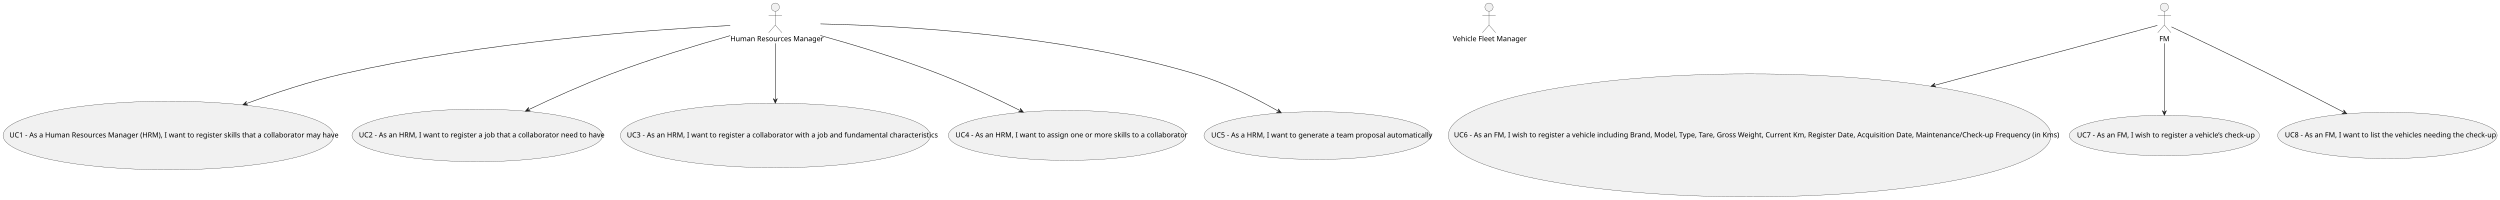
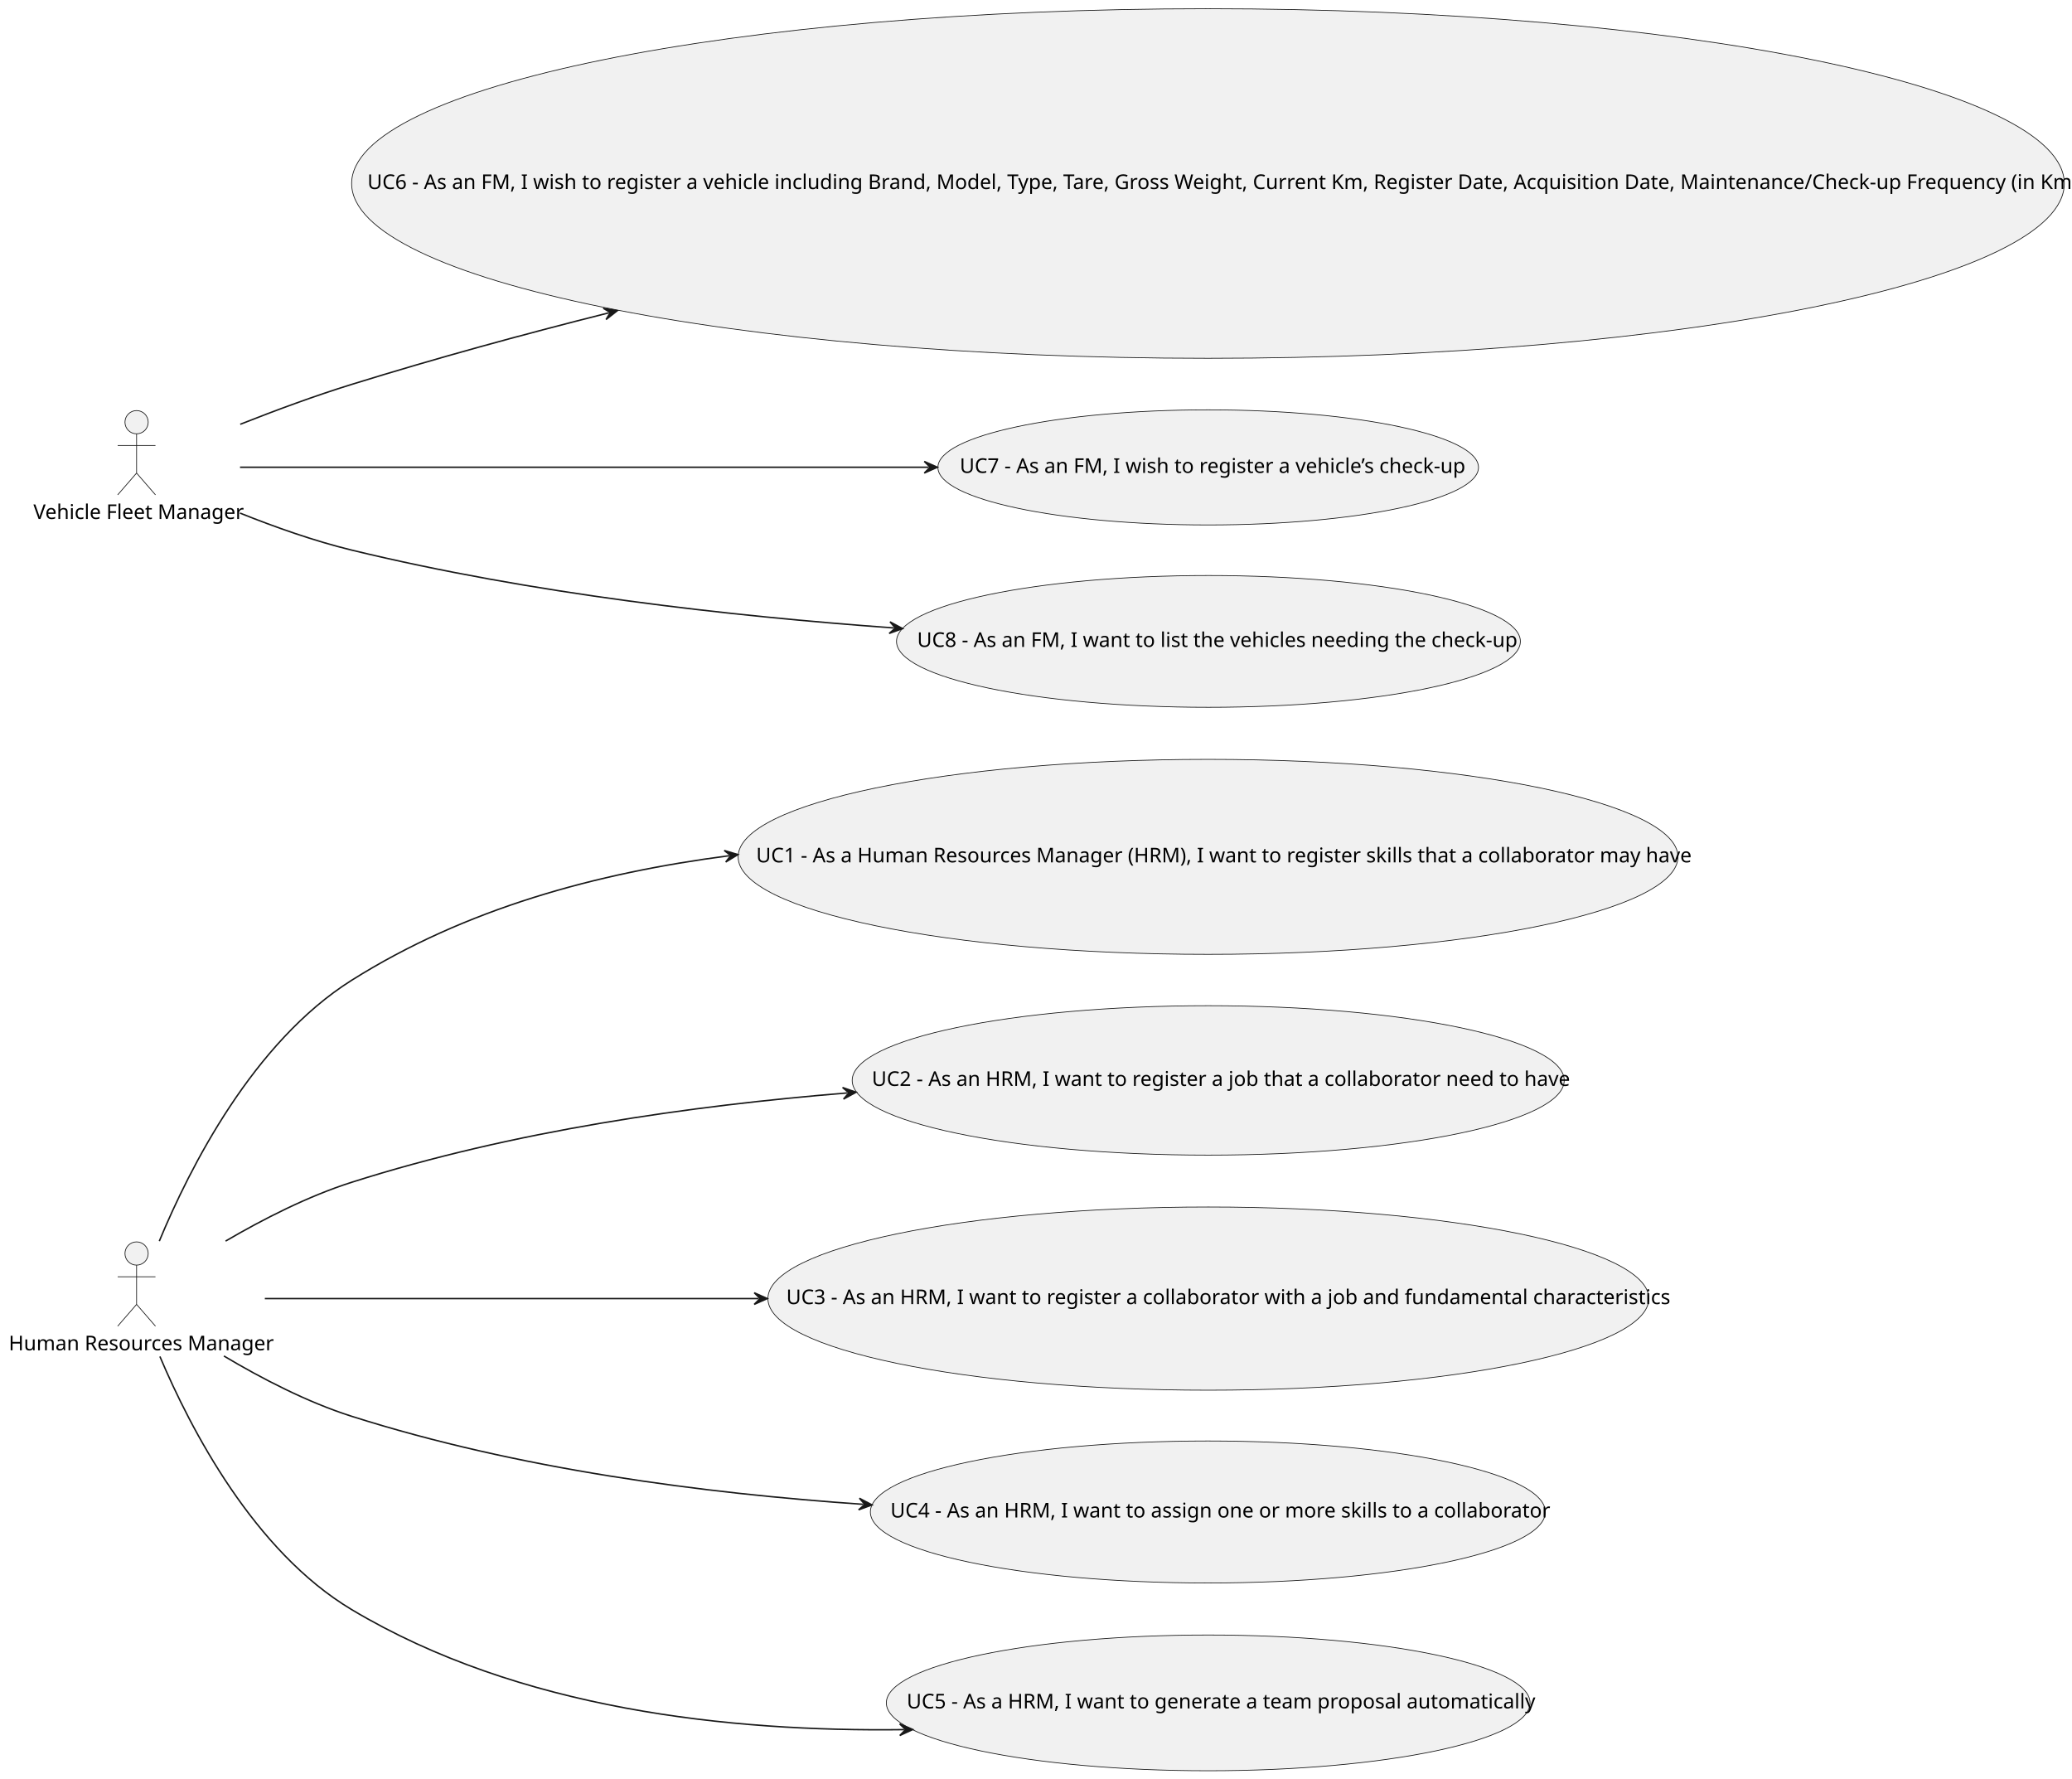
- <svg xmlns="http://www.w3.org/2000/svg" contentStyleType="text/css" height="391px" preserveAspectRatio="none" style="width:4890px;height:391px;background:#FFFFFF;" version="1.1" viewBox="0 0 4890 391" width="4890px" zoomAndPan="magnify">
+ <svg xmlns="http://www.w3.org/2000/svg" contentStyleType="text/css" height="1224px" preserveAspectRatio="none" style="width:1426px;height:1224px;background:#FFFFFF;" version="1.1" viewBox="0 0 1426 1224" width="1426px" zoomAndPan="magnify">
  <defs />
  <g>
    <g id="elem_HRM">
-       <ellipse cx="1516.5" cy="14" fill="#F1F1F1" rx="8" ry="8" style="stroke:#181818;stroke-width:0.5;" />
-       <path d="M1516.5,22 L1516.5,49 M1503.5,30 L1529.5,30 M1516.5,49 L1503.5,64 M1516.5,49 L1529.5,64 " fill="none" style="stroke:#181818;stroke-width:0.5;" />
-       <text fill="#000000" font-family="sans-serif" font-size="14" lengthAdjust="spacing" textLength="176" x="1428.5" y="80.607">Human Resources Manager</text>
+       <ellipse cx="94" cy="862.5" fill="#F1F1F1" rx="8" ry="8" style="stroke:#181818;stroke-width:0.5;" />
+       <path d="M94,870.5 L94,897.5 M81,878.5 L107,878.5 M94,897.5 L81,912.5 M94,897.5 L107,912.5 " fill="none" style="stroke:#181818;stroke-width:0.5;" />
+       <text fill="#000000" font-family="sans-serif" font-size="14" lengthAdjust="spacing" textLength="176" x="6" y="929.107">Human Resources Manager</text>
    </g>
    <g id="elem_VFM">
-       <ellipse cx="2912.5" cy="14" fill="#F1F1F1" rx="8" ry="8" style="stroke:#181818;stroke-width:0.5;" />
-       <path d="M2912.5,22 L2912.5,49 M2899.5,30 L2925.5,30 M2912.5,49 L2899.5,64 M2912.5,49 L2925.5,64 " fill="none" style="stroke:#181818;stroke-width:0.5;" />
-       <text fill="#000000" font-family="sans-serif" font-size="14" lengthAdjust="spacing" textLength="142" x="2841.5" y="80.607">Vehicle Fleet Manager</text>
+       <ellipse cx="94" cy="290.5" fill="#F1F1F1" rx="8" ry="8" style="stroke:#181818;stroke-width:0.5;" />
+       <path d="M94,298.5 L94,325.5 M81,306.5 L107,306.5 M94,325.5 L81,340.5 M94,325.5 L107,340.5 " fill="none" style="stroke:#181818;stroke-width:0.5;" />
+       <text fill="#000000" font-family="sans-serif" font-size="14" lengthAdjust="spacing" textLength="142" x="23" y="357.107">Vehicle Fleet Manager</text>
    </g>
    <g id="elem_UC1">
-       <ellipse cx="329.4" cy="265.08" fill="#F1F1F1" rx="323.4" ry="67.08" style="stroke:#181818;stroke-width:0.5;" />
-       <text fill="#000000" font-family="sans-serif" font-size="14" lengthAdjust="spacing" textLength="622" x="18.4" y="268.877">UC1 - As a Human Resources Manager (HRM), I want to register skills that a collaborator may have</text>
+       <ellipse cx="831.4" cy="589.58" fill="#F1F1F1" rx="323.4" ry="67.08" style="stroke:#181818;stroke-width:0.5;" />
+       <text fill="#000000" font-family="sans-serif" font-size="14" lengthAdjust="spacing" textLength="622" x="520.4" y="593.377">UC1 - As a Human Resources Manager (HRM), I want to register skills that a collaborator may have</text>
    </g>
    <g id="elem_UC2">
-       <ellipse cx="933.519" cy="264.904" fill="#F1F1F1" rx="245.019" ry="51.404" style="stroke:#181818;stroke-width:0.5;" />
-       <text fill="#000000" font-family="sans-serif" font-size="14" lengthAdjust="spacing" textLength="463" x="702.019" y="268.701">UC2 - As an HRM, I want to register a job that a collaborator need to have</text>
+       <ellipse cx="831.519" cy="743.404" fill="#F1F1F1" rx="245.019" ry="51.404" style="stroke:#181818;stroke-width:0.5;" />
+       <text fill="#000000" font-family="sans-serif" font-size="14" lengthAdjust="spacing" textLength="463" x="600.019" y="747.201">UC2 - As an HRM, I want to register a job that a collaborator need to have</text>
    </g>
    <g id="elem_UC3">
-       <ellipse cx="1516.632" cy="265.026" fill="#F1F1F1" rx="303.132" ry="63.026" style="stroke:#181818;stroke-width:0.5;" />
-       <text fill="#000000" font-family="sans-serif" font-size="14" lengthAdjust="spacing" textLength="581" x="1226.132" y="268.823">UC3 - As an HRM, I want to register a collaborator with a job and fundamental characteristics</text>
+       <ellipse cx="831.632" cy="893.527" fill="#F1F1F1" rx="303.132" ry="63.026" style="stroke:#181818;stroke-width:0.5;" />
+       <text fill="#000000" font-family="sans-serif" font-size="14" lengthAdjust="spacing" textLength="581" x="541.132" y="897.323">UC3 - As an HRM, I want to register a collaborator with a job and fundamental characteristics</text>
    </g>
    <g id="elem_UC4">
-       <ellipse cx="2087.276" cy="264.855" fill="#F1F1F1" rx="232.276" ry="48.855" style="stroke:#181818;stroke-width:0.5;" />
-       <text fill="#000000" font-family="sans-serif" font-size="14" lengthAdjust="spacing" textLength="437" x="1868.776" y="268.652">UC4 - As an HRM, I want to assign one or more skills to a collaborator</text>
+       <ellipse cx="831.276" cy="1040.355" fill="#F1F1F1" rx="232.276" ry="48.855" style="stroke:#181818;stroke-width:0.5;" />
+       <text fill="#000000" font-family="sans-serif" font-size="14" lengthAdjust="spacing" textLength="437" x="612.776" y="1044.152">UC4 - As an HRM, I want to assign one or more skills to a collaborator</text>
    </g>
    <g id="elem_UC5">
-       <ellipse cx="2576.516" cy="265.203" fill="#F1F1F1" rx="221.516" ry="46.703" style="stroke:#181818;stroke-width:0.5;" />
-       <text fill="#000000" font-family="sans-serif" font-size="14" lengthAdjust="spacing" textLength="415" x="2369.016" y="269">UC5 - As a HRM, I want to generate a team proposal automatically</text>
+       <ellipse cx="831.516" cy="1171.703" fill="#F1F1F1" rx="221.516" ry="46.703" style="stroke:#181818;stroke-width:0.5;" />
+       <text fill="#000000" font-family="sans-serif" font-size="14" lengthAdjust="spacing" textLength="415" x="624.016" y="1175.5">UC5 - As a HRM, I want to generate a team proposal automatically</text>
    </g>
    <g id="elem_UC6">
-       <ellipse cx="3422.351" cy="264.77" fill="#F1F1F1" rx="589.351" ry="120.27" style="stroke:#181818;stroke-width:0.5;" />
-       <text fill="#000000" font-family="sans-serif" font-size="14" lengthAdjust="spacing" textLength="1157" x="2843.851" y="268.567">UC6 - As an FM, I wish to register a vehicle including Brand, Model, Type, Tare, Gross Weight, Current Km, Register Date, Acquisition Date, Maintenance/Check-up Frequency (in Kms)</text>
+       <ellipse cx="831.351" cy="126.27" fill="#F1F1F1" rx="589.351" ry="120.27" style="stroke:#181818;stroke-width:0.5;" />
+       <text fill="#000000" font-family="sans-serif" font-size="14" lengthAdjust="spacing" textLength="1157" x="252.851" y="130.067">UC6 - As an FM, I wish to register a vehicle including Brand, Model, Type, Tare, Gross Weight, Current Km, Register Date, Acquisition Date, Maintenance/Check-up Frequency (in Kms)</text>
    </g>
    <g id="elem_UC7">
-       <ellipse cx="4233.52" cy="265.104" fill="#F1F1F1" rx="186.02" ry="39.604" style="stroke:#181818;stroke-width:0.5;" />
-       <text fill="#000000" font-family="sans-serif" font-size="14" lengthAdjust="spacing" textLength="342" x="4062.52" y="268.901">UC7 - As an FM, I wish to register a vehicle’s check-up</text>
+       <ellipse cx="831.52" cy="321.604" fill="#F1F1F1" rx="186.02" ry="39.604" style="stroke:#181818;stroke-width:0.5;" />
+       <text fill="#000000" font-family="sans-serif" font-size="14" lengthAdjust="spacing" textLength="342" x="660.52" y="325.401">UC7 - As an FM, I wish to register a vehicle’s check-up</text>
    </g>
    <g id="elem_UC8">
-       <ellipse cx="4669.682" cy="264.837" fill="#F1F1F1" rx="214.682" ry="45.337" style="stroke:#181818;stroke-width:0.5;" />
-       <text fill="#000000" font-family="sans-serif" font-size="14" lengthAdjust="spacing" textLength="401" x="4469.182" y="268.633">UC8 - As an FM, I want to list the vehicles needing the check-up</text>
-     </g>
-     <g id="elem_FM">
-       <ellipse cx="4233.5" cy="14" fill="#F1F1F1" rx="8" ry="8" style="stroke:#181818;stroke-width:0.5;" />
-       <path d="M4233.5,22 L4233.5,49 M4220.5,30 L4246.5,30 M4233.5,49 L4220.5,64 M4233.5,49 L4246.5,64 " fill="none" style="stroke:#181818;stroke-width:0.5;" />
-       <text fill="#000000" font-family="sans-serif" font-size="14" lengthAdjust="spacing" textLength="20" x="4223.5" y="80.607">FM</text>
+       <ellipse cx="831.682" cy="441.337" fill="#F1F1F1" rx="214.682" ry="45.337" style="stroke:#181818;stroke-width:0.5;" />
+       <text fill="#000000" font-family="sans-serif" font-size="14" lengthAdjust="spacing" textLength="401" x="631.182" y="445.133">UC8 - As an FM, I want to list the vehicles needing the check-up</text>
    </g>
    <g id="link_HRM_UC1">
-       <path d="M1428.33,49.85 C1273.29,58.03 942.47,81.83 670.5,144.5 C605.09,159.57 540.417,180.838 480.737,202.918 " fill="none" id="HRM-to-UC1" style="stroke:#181818;stroke-width:1.0;" />
-       <polygon fill="#181818" points="475.11,205,484.939,205.629,479.799,203.265,482.163,198.126,475.11,205" style="stroke:#181818;stroke-width:1.0;" />
+       <path d="M109.64,853.98 C130.63,803.35 174.36,717.05 242,674.5 C320.53,625.1 410.51,600.674 501.93,588.784 " fill="none" id="HRM-to-UC1" style="stroke:#181818;stroke-width:1.0;" />
+       <polygon fill="#181818" points="507.88,588.01,498.439,585.204,502.922,588.655,499.471,593.137,507.88,588.01" style="stroke:#181818;stroke-width:1.0;" />
    </g>
    <g id="link_HRM_UC2">
-       <path d="M1428.27,69.72 C1363.19,88.03 1272.89,115.12 1195.5,144.5 C1138.83,166.01 1082.489,191.384 1033.169,214.834 " fill="none" id="HRM-to-UC2" style="stroke:#181818;stroke-width:1.0;" />
-       <polygon fill="#181818" points="1027.75,217.41,1037.596,217.158,1032.266,215.263,1034.16,209.933,1027.75,217.41" style="stroke:#181818;stroke-width:1.0;" />
+       <path d="M155.25,853.96 C180.98,838.9 211.96,823.07 242,813.5 C353.03,778.13 475.01,760.848 583.2,752.018 " fill="none" id="HRM-to-UC2" style="stroke:#181818;stroke-width:1.0;" />
+       <polygon fill="#181818" points="589.18,751.53,579.884,748.275,584.197,751.937,580.535,756.249,589.18,751.53" style="stroke:#181818;stroke-width:1.0;" />
    </g>
    <g id="link_HRM_UC3">
-       <path d="M1516.5,84.72 C1516.5,117.15 1516.5,158.03 1516.5,195.72 " fill="none" id="HRM-to-UC3" style="stroke:#181818;stroke-width:1.0;" />
-       <polygon fill="#181818" points="1516.5,201.72,1520.5,192.72,1516.5,196.72,1512.5,192.72,1516.5,201.72" style="stroke:#181818;stroke-width:1.0;" />
+       <path d="M182.26,893.5 C267.78,893.5 397.13,893.5 522.08,893.5 " fill="none" id="HRM-to-UC3" style="stroke:#181818;stroke-width:1.0;" />
+       <polygon fill="#181818" points="528.08,893.5,519.08,889.5,523.08,893.5,519.08,897.5,528.08,893.5" style="stroke:#181818;stroke-width:1.0;" />
    </g>
    <g id="link_HRM_UC4">
-       <path d="M1604.6,69.38 C1669.54,87.51 1759.59,114.54 1836.5,144.5 C1892.71,166.4 1948.504,192.716 1996.384,216.666 " fill="none" id="HRM-to-UC4" style="stroke:#181818;stroke-width:1.0;" />
-       <polygon fill="#181818" points="2001.75,219.35,1995.49,211.746,1997.278,217.113,1991.911,218.901,2001.75,219.35" style="stroke:#181818;stroke-width:1.0;" />
+       <path d="M154.09,933.02 C180.02,948.47 211.45,964.79 242,974.5 C356.76,1010.97 483.714,1027.467 594.174,1035.087 " fill="none" id="HRM-to-UC4" style="stroke:#181818;stroke-width:1.0;" />
+       <polygon fill="#181818" points="600.16,1035.5,591.457,1030.89,595.172,1035.156,590.906,1038.871,600.16,1035.5" style="stroke:#181818;stroke-width:1.0;" />
    </g>
    <g id="link_HRM_UC5">
-       <path d="M1604.79,46.74 C1757.4,50.17 2079,66.93 2337.5,144.5 C2397.15,162.4 2454.758,191.417 2501.008,217.797 " fill="none" id="HRM-to-UC5" style="stroke:#181818;stroke-width:1.0;" />
-       <polygon fill="#181818" points="2506.22,220.77,2500.384,212.836,2501.877,218.293,2496.421,219.786,2506.22,220.77" style="stroke:#181818;stroke-width:1.0;" />
+       <path d="M110.04,933.35 C131.21,983.35 174.87,1067.39 242,1107.5 C357.24,1176.36 502.101,1191.689 622.221,1190.109 " fill="none" id="HRM-to-UC5" style="stroke:#181818;stroke-width:1.0;" />
+       <polygon fill="#181818" points="628.22,1190.03,619.168,1186.149,623.22,1190.096,619.273,1194.148,628.22,1190.03" style="stroke:#181818;stroke-width:1.0;" />
    </g>
-     <g id="link_FM_UC6">
-       <path d="M4219.76,49.69 C4166.09,64.12 3970.024,116.822 3782.874,167.132 " fill="none" id="FM-to-UC6" style="stroke:#181818;stroke-width:1.0;" />
-       <polygon fill="#181818" points="3777.08,168.69,3786.81,170.216,3781.909,167.392,3784.733,162.491,3777.08,168.69" style="stroke:#181818;stroke-width:1.0;" />
+     <g id="link_VFM_UC6">
+       <path d="M165.33,291.93 C189.39,282.43 216.64,272.35 242,264.5 C300.65,246.35 357.401,230.755 419.051,215.235 " fill="none" id="VFM-to-UC6" style="stroke:#181818;stroke-width:1.0;" />
+       <polygon fill="#181818" points="424.87,213.77,415.166,212.088,420.021,214.991,417.119,219.846,424.87,213.77" style="stroke:#181818;stroke-width:1.0;" />
    </g>
-     <g id="link_FM_UC7">
-       <path d="M4233.5,84.72 C4233.5,124.37 4233.5,179.63 4233.5,219.27 " fill="none" id="FM-to-UC7" style="stroke:#181818;stroke-width:1.0;" />
-       <polygon fill="#181818" points="4233.5,225.27,4237.5,216.27,4233.5,220.27,4229.5,216.27,4233.5,225.27" style="stroke:#181818;stroke-width:1.0;" />
+     <g id="link_VFM_UC7">
+       <path d="M165.19,321.5 C274.53,321.5 483.13,321.5 639.12,321.5 " fill="none" id="VFM-to-UC7" style="stroke:#181818;stroke-width:1.0;" />
+       <polygon fill="#181818" points="645.12,321.5,636.12,317.5,640.12,321.5,636.12,325.5,645.12,321.5" style="stroke:#181818;stroke-width:1.0;" />
    </g>
-     <g id="link_FM_UC8">
-       <path d="M4247.41,52.57 C4280.49,68.21 4366.41,109.04 4437.5,144.5 C4488.58,169.98 4540.256,196.564 4584.975,219.794 " fill="none" id="FM-to-UC8" style="stroke:#181818;stroke-width:1.0;" />
-       <polygon fill="#181818" points="4590.3,222.56,4584.157,214.862,4585.863,220.255,4580.469,221.961,4590.3,222.56" style="stroke:#181818;stroke-width:1.0;" />
+     <g id="link_VFM_UC8">
+       <path d="M165.19,353.05 C189.13,362.63 216.33,372.27 242,378.5 C365.81,408.57 501.776,423.856 615.236,432.076 " fill="none" id="VFM-to-UC8" style="stroke:#181818;stroke-width:1.0;" />
+       <polygon fill="#181818" points="621.22,432.51,612.533,427.87,616.233,432.149,611.955,435.849,621.22,432.51" style="stroke:#181818;stroke-width:1.0;" />
    </g>
  </g>
</svg>
